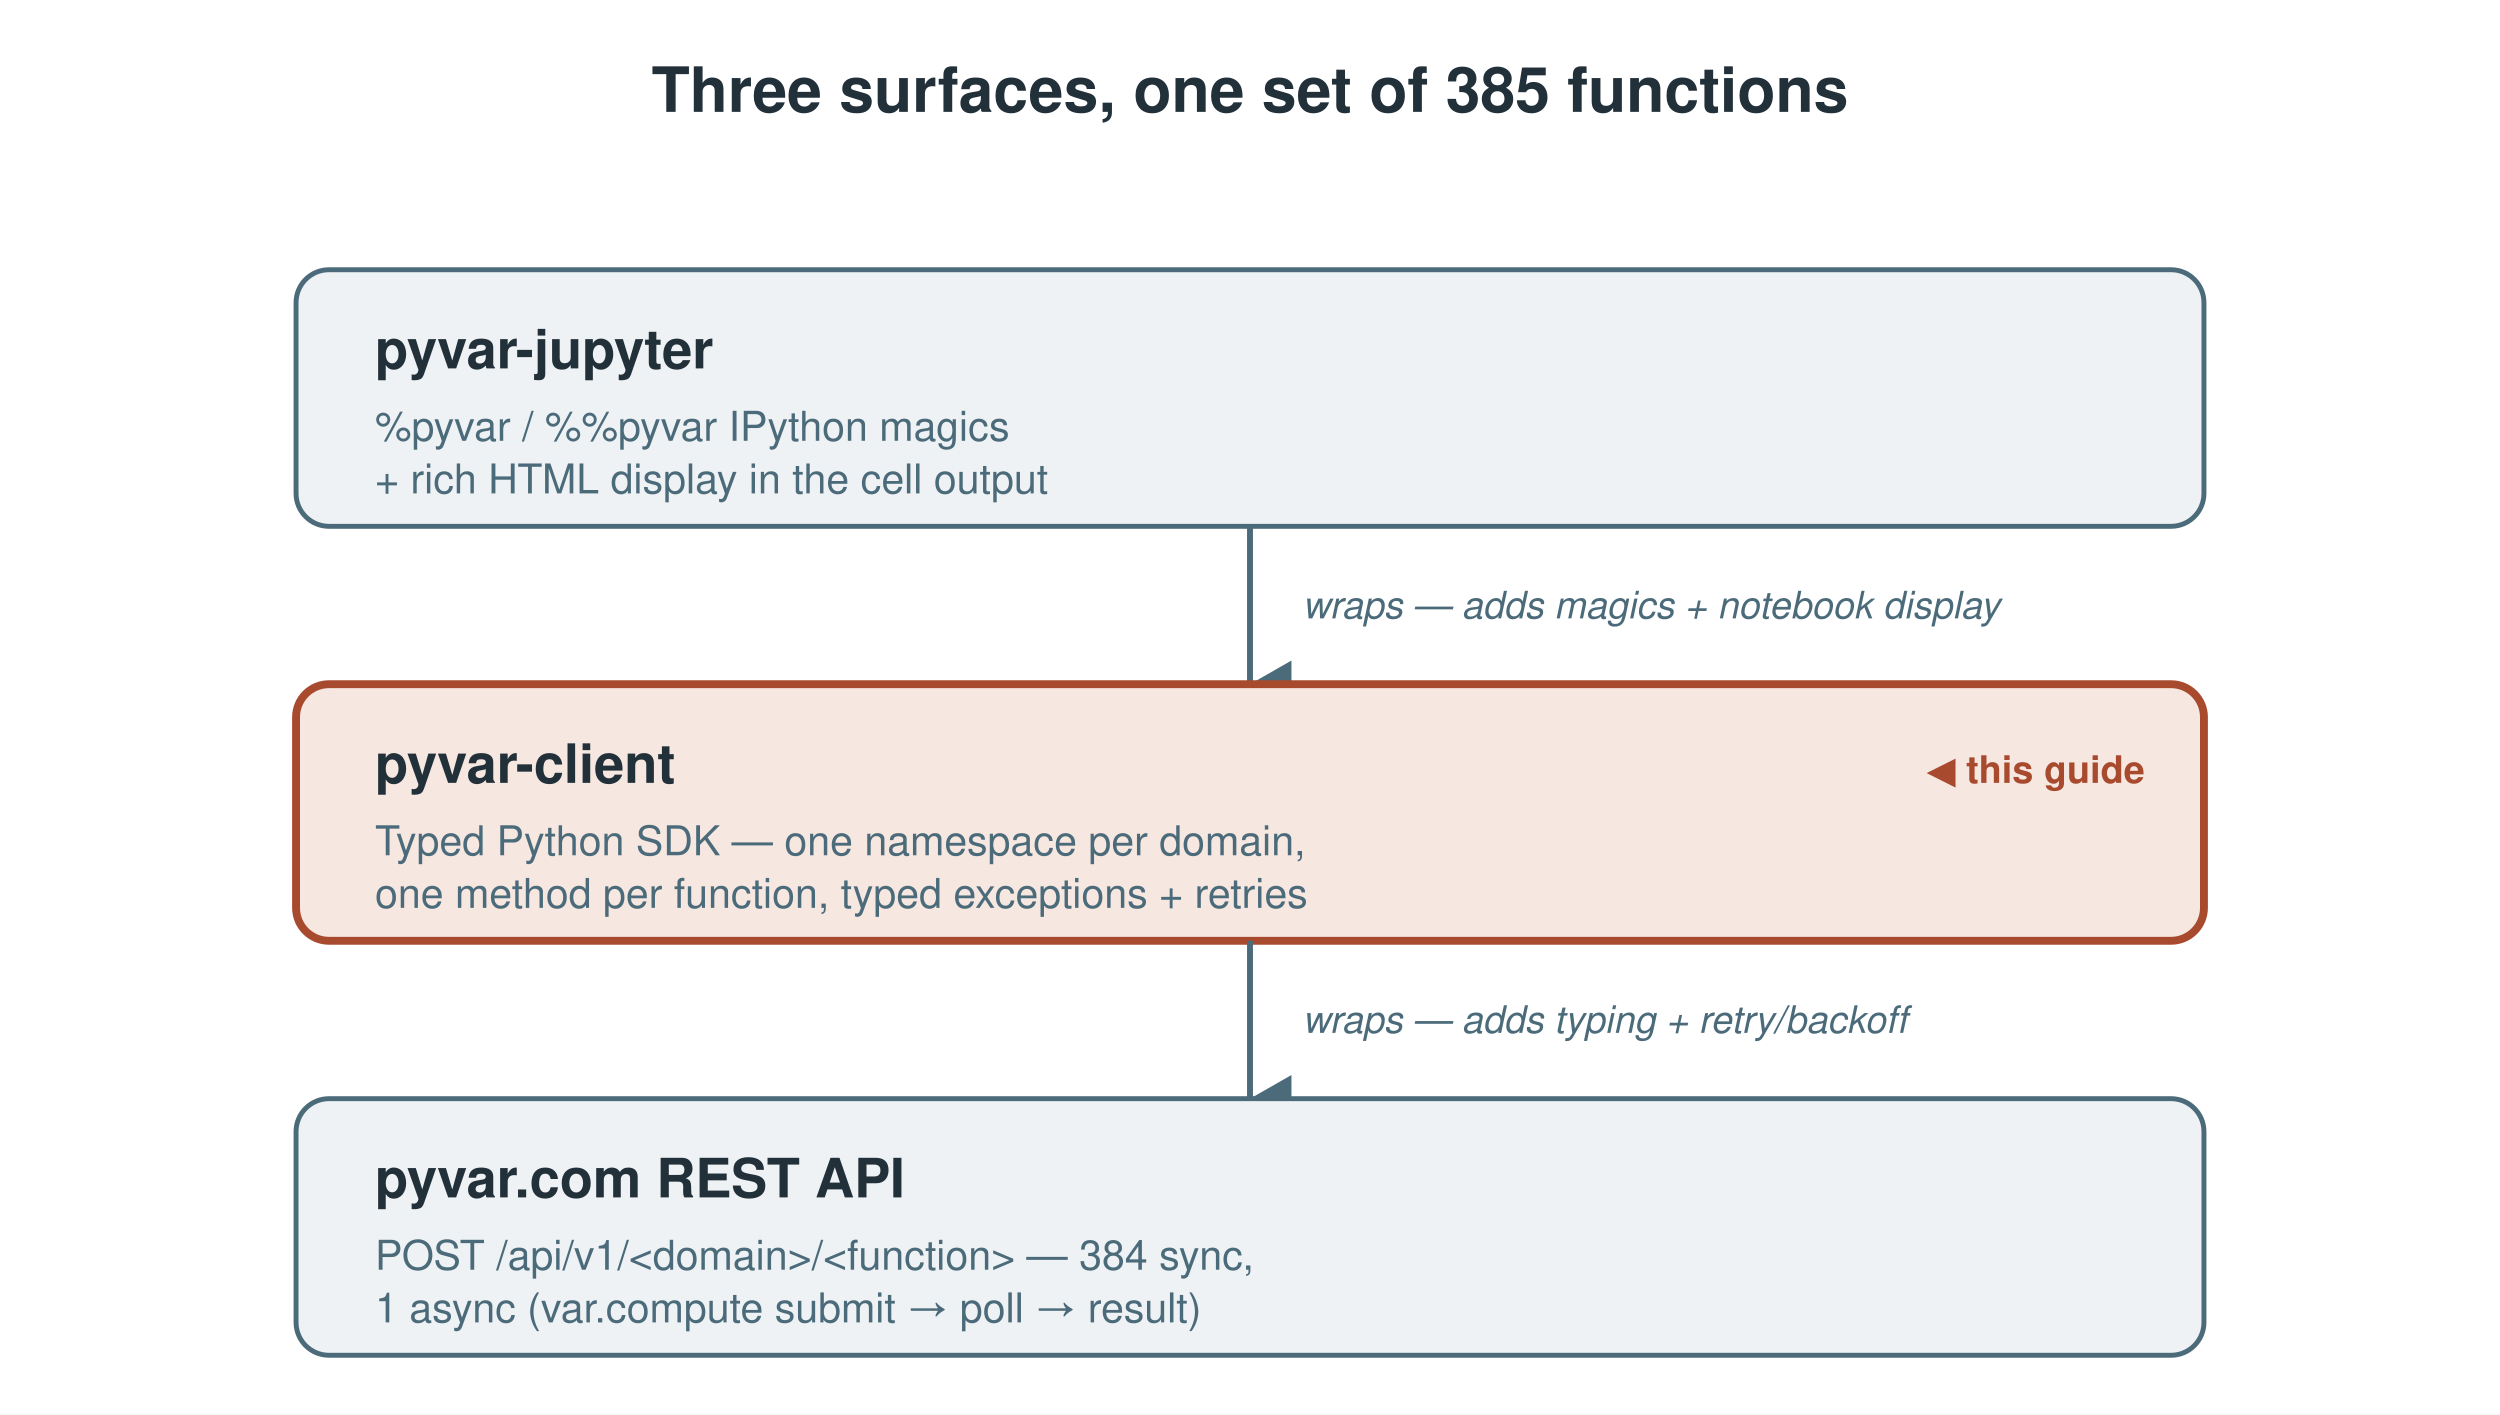
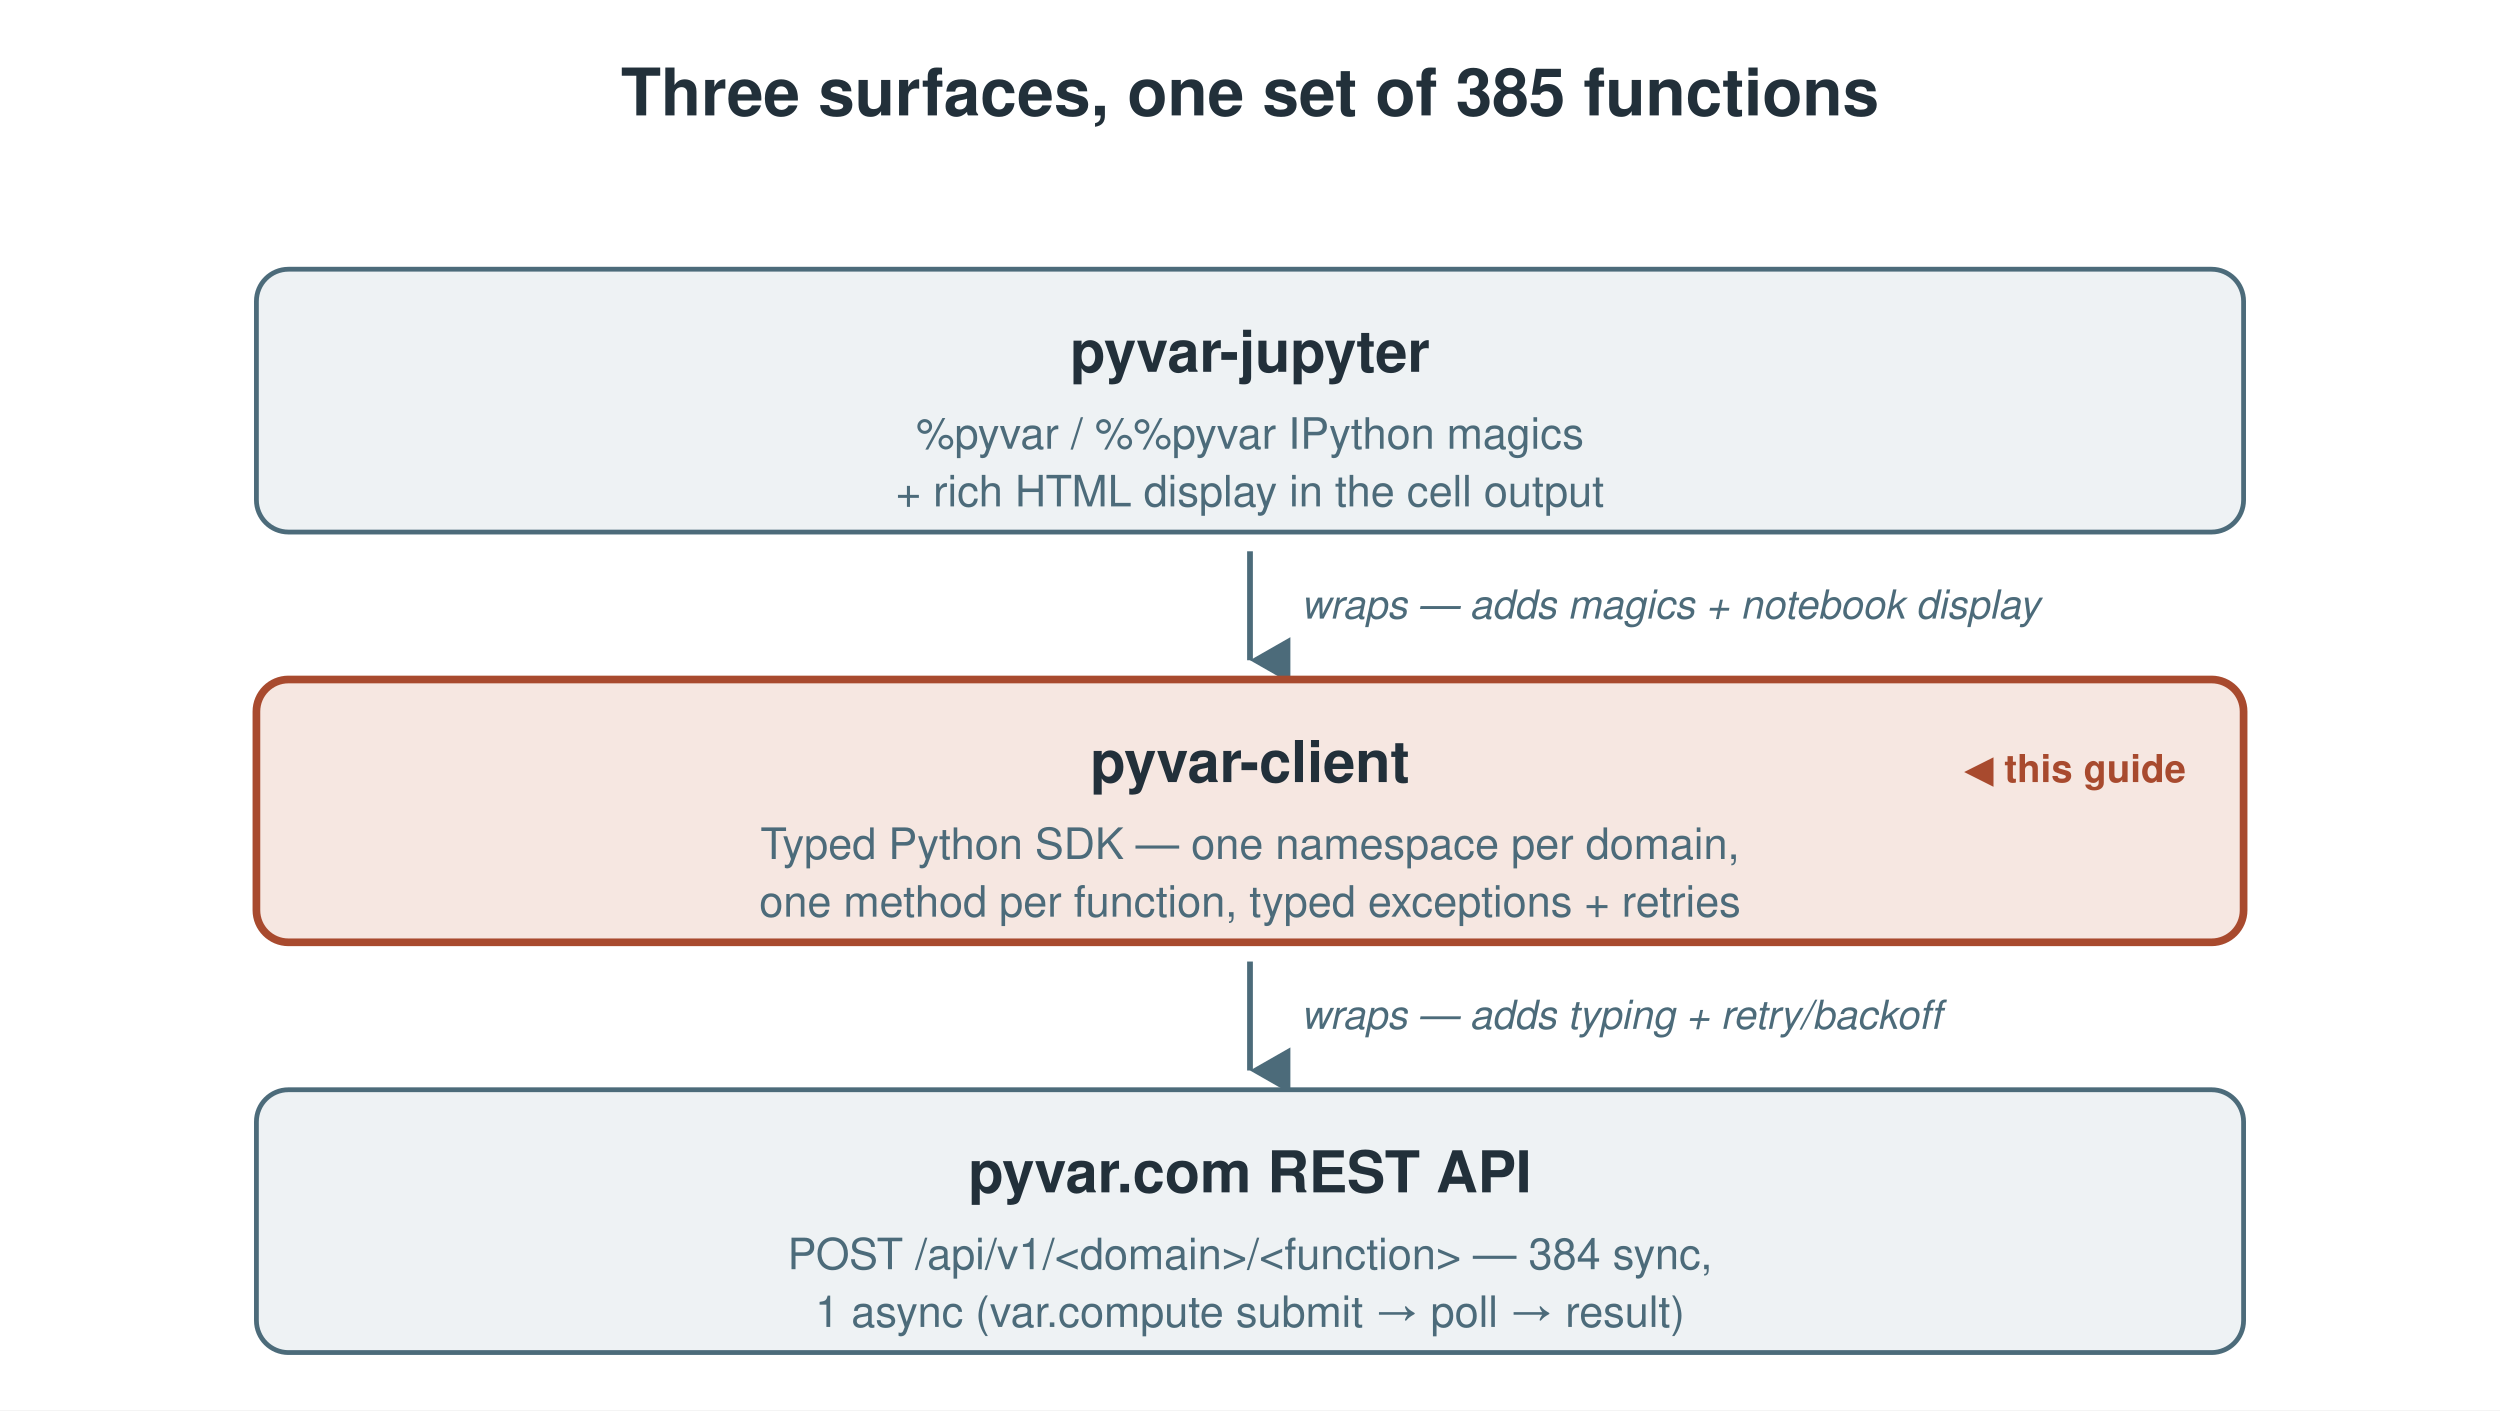
- <svg xmlns="http://www.w3.org/2000/svg" width="760" height="430" viewBox="0 0 760 430">
-   <rect width="760" height="430" fill="#ffffff" />
-   <text x="380.0" y="34" font-family="Helvetica, Arial, sans-serif" font-size="19" font-weight="700" fill="#22303a" text-anchor="middle">Three surfaces, one set of 385 functions</text>
-   <rect x="90" y="82" width="580" height="78" rx="10" fill="#eef2f4" stroke="#4c6b7a" stroke-width="1.5" />
-   <text x="114" y="112" font-family="Helvetica, Arial, sans-serif" font-size="16.5" font-weight="700" fill="#22303a" text-anchor="start">pyvar-jupyter</text>
-   <text x="114" y="134" font-family="Helvetica, Arial, sans-serif" font-size="12.5" font-weight="normal" fill="#4c6b7a" text-anchor="start">%pyvar / %%pyvar IPython magics</text>
-   <text x="114" y="150" font-family="Helvetica, Arial, sans-serif" font-size="12.5" font-weight="normal" fill="#4c6b7a" text-anchor="start">+ rich HTML display in the cell output</text>
+ <svg xmlns="http://www.w3.org/2000/svg" width="780" height="440" viewBox="0 0 780 440">
+   <rect width="780" height="440" fill="#ffffff" />
+   <text x="390.0" y="36" font-family="Helvetica, Arial, sans-serif" font-size="20.5" font-weight="700" fill="#22303a" text-anchor="middle">Three surfaces, one set of 385 functions</text>
+   <rect x="80" y="84" width="620" height="82" rx="10" fill="#eef2f4" stroke="#4c6b7a" stroke-width="1.5" />
+   <text x="390.0" y="116" font-family="Helvetica, Arial, sans-serif" font-size="18" font-weight="700" fill="#22303a" text-anchor="middle">pyvar-jupyter</text>
+   <text x="390.0" y="140" font-family="Helvetica, Arial, sans-serif" font-size="13.5" font-weight="normal" fill="#4c6b7a" text-anchor="middle">%pyvar / %%pyvar IPython magics</text>
+   <text x="390.0" y="158" font-family="Helvetica, Arial, sans-serif" font-size="13.5" font-weight="normal" fill="#4c6b7a" text-anchor="middle">+ rich HTML display in the cell output</text>
  <defs>
-     <marker id="ah76556" markerWidth="8" markerHeight="8" refX="4" refY="7" orient="auto">
+     <marker id="ah55442" markerWidth="8" markerHeight="8" refX="4" refY="7" orient="auto">
      <path d="M0,0 L8,0 L4,7 z" fill="#4c6b7a" />
    </marker>
  </defs>
-   <line x1="380.0" y1="160" x2="380.0" y2="208" stroke="#4c6b7a" stroke-width="1.8" marker-end="url(#ah76556)" />
-   <text x="396.0" y="188.0" font-family="Helvetica, Arial, sans-serif" font-size="11.5" font-weight="normal" fill="#4c6b7a" text-anchor="start" font-style="italic">wraps — adds magics + notebook display</text>
-   <rect x="90" y="208" width="580" height="78" rx="10" fill="#f6e7e1" stroke="#a84a2e" stroke-width="2.4" />
-   <text x="114" y="238" font-family="Helvetica, Arial, sans-serif" font-size="16.5" font-weight="700" fill="#22303a" text-anchor="start">pyvar-client</text>
-   <text x="114" y="260" font-family="Helvetica, Arial, sans-serif" font-size="12.5" font-weight="normal" fill="#4c6b7a" text-anchor="start">Typed Python SDK — one namespace per domain,</text>
-   <text x="114" y="276" font-family="Helvetica, Arial, sans-serif" font-size="12.5" font-weight="normal" fill="#4c6b7a" text-anchor="start">one method per function, typed exceptions + retries</text>
-   <text x="652" y="238" font-family="Helvetica, Arial, sans-serif" font-size="11.5" font-weight="700" fill="#a84a2e" text-anchor="end">◀ this guide</text>
+   <line x1="390.0" y1="172" x2="390.0" y2="206" stroke="#4c6b7a" stroke-width="1.8" marker-end="url(#ah55442)" />
+   <text x="406.0" y="193.0" font-family="Helvetica, Arial, sans-serif" font-size="12.5" font-weight="normal" fill="#4c6b7a" text-anchor="start" font-style="italic">wraps — adds magics + notebook display</text>
+   <rect x="80" y="212" width="620" height="82" rx="10" fill="#f6e7e1" stroke="#a84a2e" stroke-width="2.4" />
+   <text x="390.0" y="244" font-family="Helvetica, Arial, sans-serif" font-size="18" font-weight="700" fill="#22303a" text-anchor="middle">pyvar-client</text>
+   <text x="390.0" y="268" font-family="Helvetica, Arial, sans-serif" font-size="13.5" font-weight="normal" fill="#4c6b7a" text-anchor="middle">Typed Python SDK — one namespace per domain,</text>
+   <text x="390.0" y="286" font-family="Helvetica, Arial, sans-serif" font-size="13.5" font-weight="normal" fill="#4c6b7a" text-anchor="middle">one method per function, typed exceptions + retries</text>
+   <text x="682" y="244" font-family="Helvetica, Arial, sans-serif" font-size="12" font-weight="700" fill="#a84a2e" text-anchor="end">◀ this guide</text>
  <defs>
-     <marker id="ah25662" markerWidth="8" markerHeight="8" refX="4" refY="7" orient="auto">
+     <marker id="ah47278" markerWidth="8" markerHeight="8" refX="4" refY="7" orient="auto">
      <path d="M0,0 L8,0 L4,7 z" fill="#4c6b7a" />
    </marker>
  </defs>
-   <line x1="380.0" y1="286" x2="380.0" y2="334" stroke="#4c6b7a" stroke-width="1.8" marker-end="url(#ah25662)" />
-   <text x="396.0" y="314.0" font-family="Helvetica, Arial, sans-serif" font-size="11.5" font-weight="normal" fill="#4c6b7a" text-anchor="start" font-style="italic">wraps — adds typing + retry/backoff</text>
-   <rect x="90" y="334" width="580" height="78" rx="10" fill="#eef2f4" stroke="#4c6b7a" stroke-width="1.5" />
-   <text x="114" y="364" font-family="Helvetica, Arial, sans-serif" font-size="16.5" font-weight="700" fill="#22303a" text-anchor="start">pyvar.com REST API</text>
-   <text x="114" y="386" font-family="Helvetica, Arial, sans-serif" font-size="12.5" font-weight="normal" fill="#4c6b7a" text-anchor="start">POST /api/v1/&lt;domain&gt;/&lt;function&gt; — 384 sync,</text>
-   <text x="114" y="402" font-family="Helvetica, Arial, sans-serif" font-size="12.5" font-weight="normal" fill="#4c6b7a" text-anchor="start">1 async (var.compute submit → poll → result)</text>
-   <text x="380.0" y="446" font-family="Helvetica, Arial, sans-serif" font-size="12" font-weight="normal" fill="#4c6b7a" text-anchor="middle" font-style="italic">Same 385 functions underneath — no duplicated auth or retry logic between surfaces</text>
+   <line x1="390.0" y1="300" x2="390.0" y2="334" stroke="#4c6b7a" stroke-width="1.8" marker-end="url(#ah47278)" />
+   <text x="406.0" y="321.0" font-family="Helvetica, Arial, sans-serif" font-size="12.5" font-weight="normal" fill="#4c6b7a" text-anchor="start" font-style="italic">wraps — adds typing + retry/backoff</text>
+   <rect x="80" y="340" width="620" height="82" rx="10" fill="#eef2f4" stroke="#4c6b7a" stroke-width="1.5" />
+   <text x="390.0" y="372" font-family="Helvetica, Arial, sans-serif" font-size="18" font-weight="700" fill="#22303a" text-anchor="middle">pyvar.com REST API</text>
+   <text x="390.0" y="396" font-family="Helvetica, Arial, sans-serif" font-size="13.5" font-weight="normal" fill="#4c6b7a" text-anchor="middle">POST /api/v1/&lt;domain&gt;/&lt;function&gt; — 384 sync,</text>
+   <text x="390.0" y="414" font-family="Helvetica, Arial, sans-serif" font-size="13.5" font-weight="normal" fill="#4c6b7a" text-anchor="middle">1 async (var.compute submit → poll → result)</text>
+   <text x="390.0" y="458" font-family="Helvetica, Arial, sans-serif" font-size="12.5" font-weight="normal" fill="#4c6b7a" text-anchor="middle" font-style="italic">Same 385 functions underneath — no duplicated auth or retry logic between surfaces</text>
</svg>
